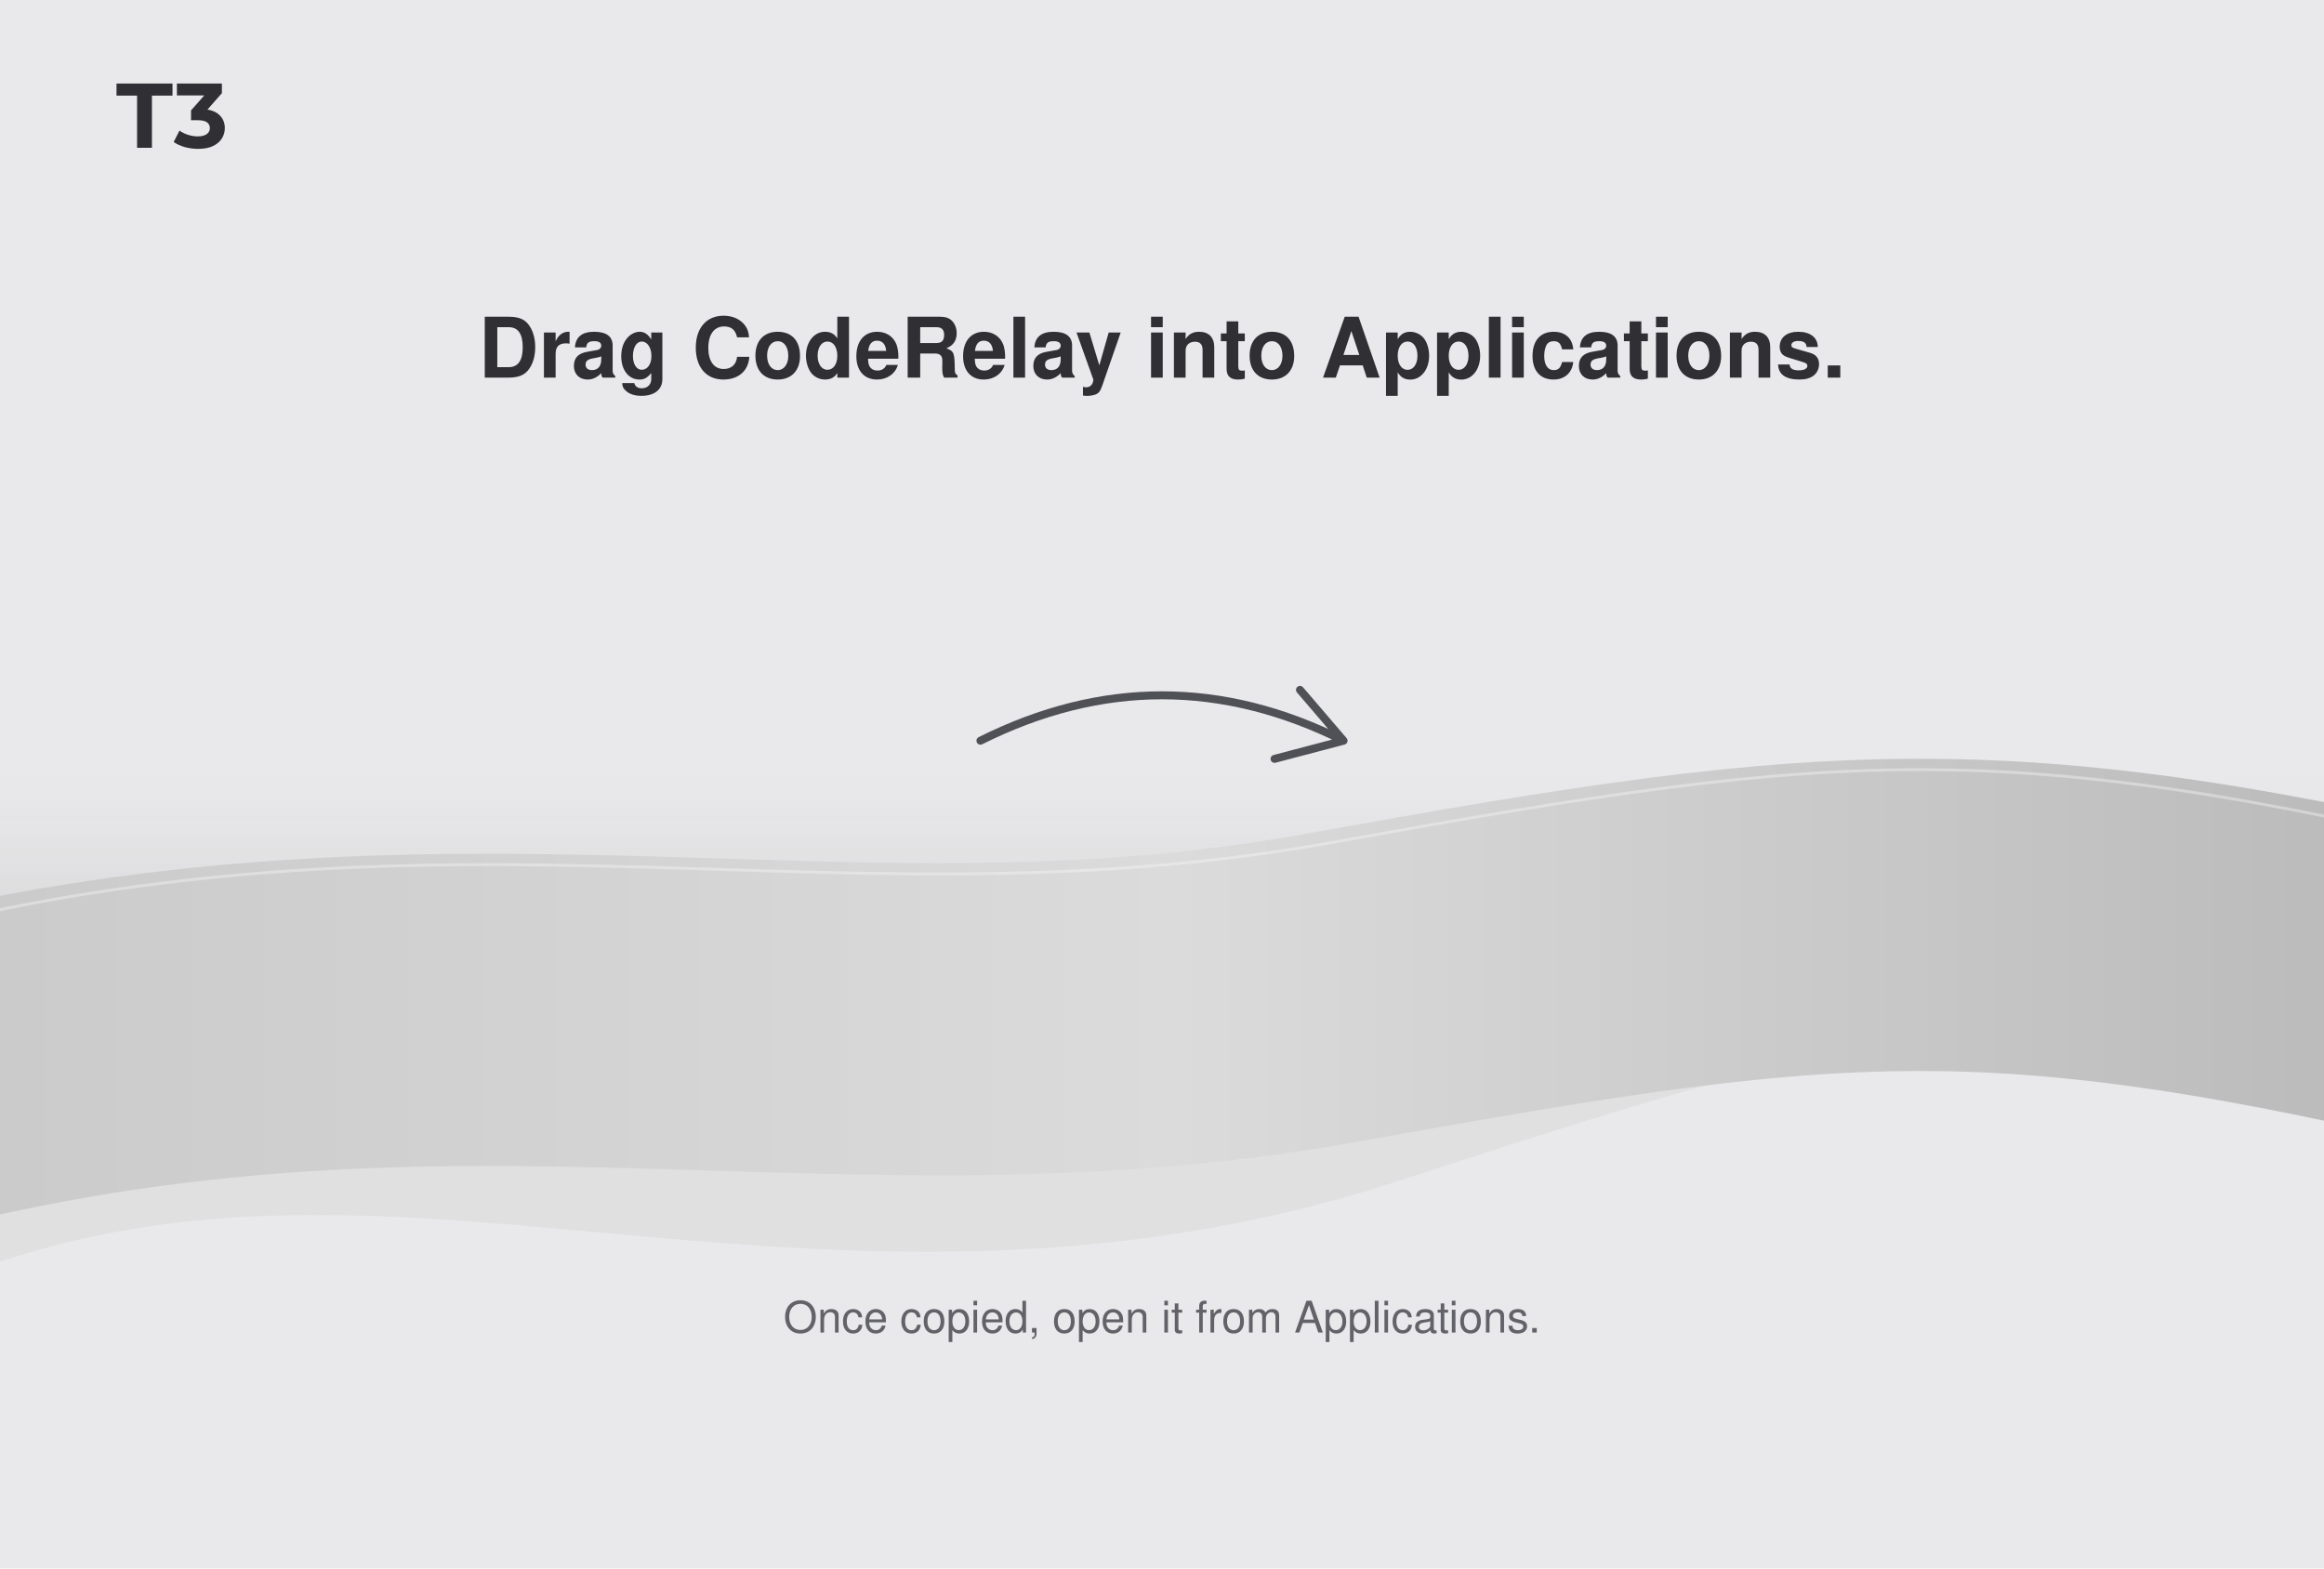
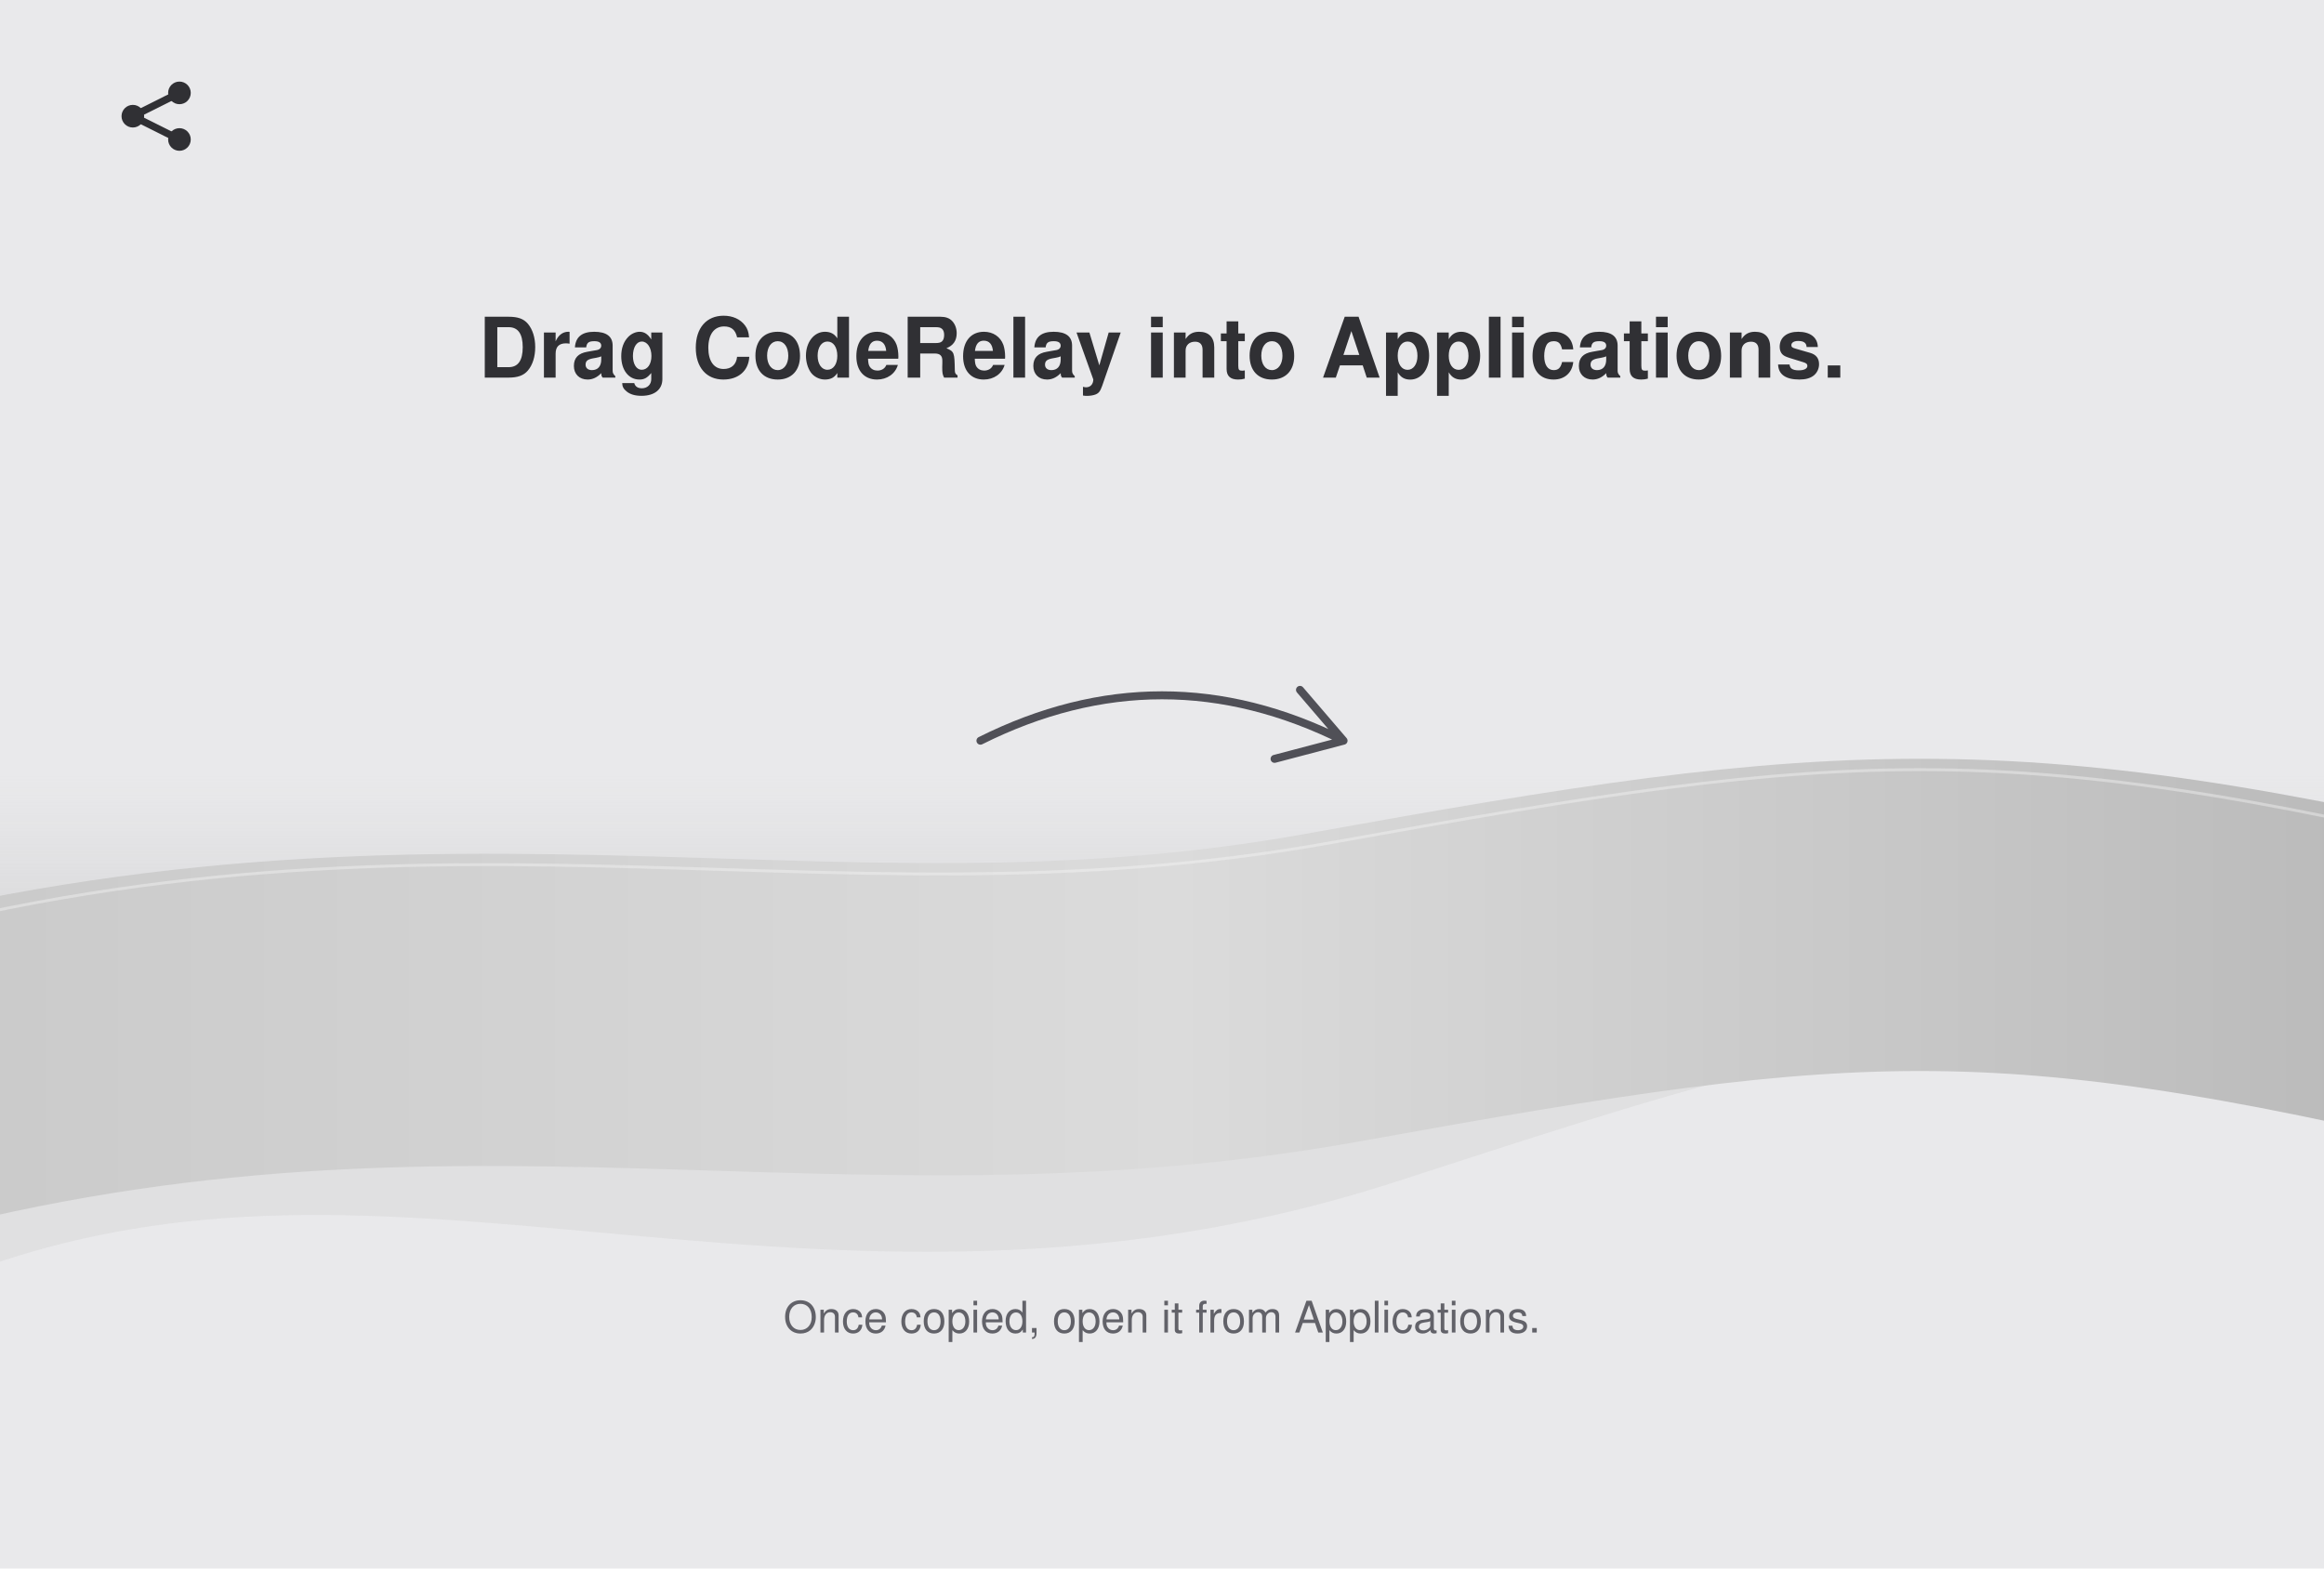
<svg xmlns="http://www.w3.org/2000/svg" width="1280" height="864" viewBox="0 0 640 432">
  <defs>
    <linearGradient id="veil" x1="0" y1="0" x2="0" y2="1">
      <stop stop-color="#B7B7B7" stop-opacity="0" />
      <stop offset=".55" stop-color="#A5A5A5" stop-opacity=".24" />
      <stop offset="1" stop-color="#D1D1D1" stop-opacity=".4" />
    </linearGradient>
    <linearGradient id="silk" x1="0" y1="0" x2="1" y2="0">
      <stop stop-color="#C8C8C8" />
      <stop offset=".5" stop-color="#DBDBDB" />
      <stop offset="1" stop-color="#B5B5B5" />
    </linearGradient>
  </defs>
  <rect width="640" height="432" fill="#E9E9EB" />
  <path d="M-60 293C95 220 214 304 362 256S559 191 707 257" stroke="url(#veil)" stroke-width="146" fill="none" opacity="1" stroke-linecap="round" stroke-linejoin="round" />
  <path d="M-60 306C113 252 223 298 367 272S553 242 707 280" stroke="url(#silk)" stroke-width="86" fill="none" opacity="1" stroke-linecap="round" stroke-linejoin="round" />
  <path d="M-60 266C113 212 223 258 367 232S553 202 707 240" stroke="#F5F5F5" stroke-width="0.8" fill="none" opacity="0.42" stroke-linecap="round" stroke-linejoin="round" />
-   <svg x="32" y="23" width="30" height="18" viewBox="15.531 37 94.394 56.96" fill="#303034">
-     <path d="M33.451 93V47.56H15.531V37H64.331V47.56H46.411V93H33.451ZM86.725 93.96C82.832 93.96 78.965 93.453 75.125 92.44C71.285 91.373 68.032 89.88 65.365 87.96L70.405 78.04C72.539 79.587 75.019 80.813 77.845 81.72C80.672 82.627 83.525 83.08 86.405 83.08C89.659 83.08 92.219 82.44 94.085 81.16C95.952 79.88 96.885 78.12 96.885 75.88C96.885 73.747 96.059 72.067 94.405 70.84C92.752 69.613 90.085 69 86.405 69H80.485V60.44L96.085 42.76L97.525 47.4H68.165V37H107.365V45.4L91.845 63.08L85.285 59.32H89.045C95.925 59.32 101.125 60.867 104.645 63.96C108.165 67.053 109.925 71.027 109.925 75.88C109.925 79.027 109.099 81.987 107.445 84.76C105.792 87.48 103.259 89.693 99.845 91.4C96.432 93.107 92.059 93.96 86.725 93.96Z" />
+   <svg x="32" y="21" width="22" height="22" viewBox="4 4 24 24" fill="#303034">
+     <path d="M9 16 23 9M9 16l14 7" stroke="#303034" stroke-width="2.2" fill="none" />
+     <circle cx="9" cy="16" r="3.4" />
+     <circle cx="23" cy="9" r="3.4" />
+     <circle cx="23" cy="23" r="3.4" />
  </svg>
  <text x="320" y="104" fill="#303034" font-family="Helvetica" font-size="23" font-weight="700" text-anchor="middle">Drag CodeRelay into Applications.</text>
  <path d="M270 204Q320 179 370 204M358 190L370 204L351 209" stroke="#505057" stroke-width="2.2" fill="none" opacity="1" stroke-linecap="round" stroke-linejoin="round" />
  <text x="320" y="367" fill="#626269" font-family="Helvetica" font-size="12" font-weight="400" text-anchor="middle">Once copied, open it from Applications.</text>
</svg>
